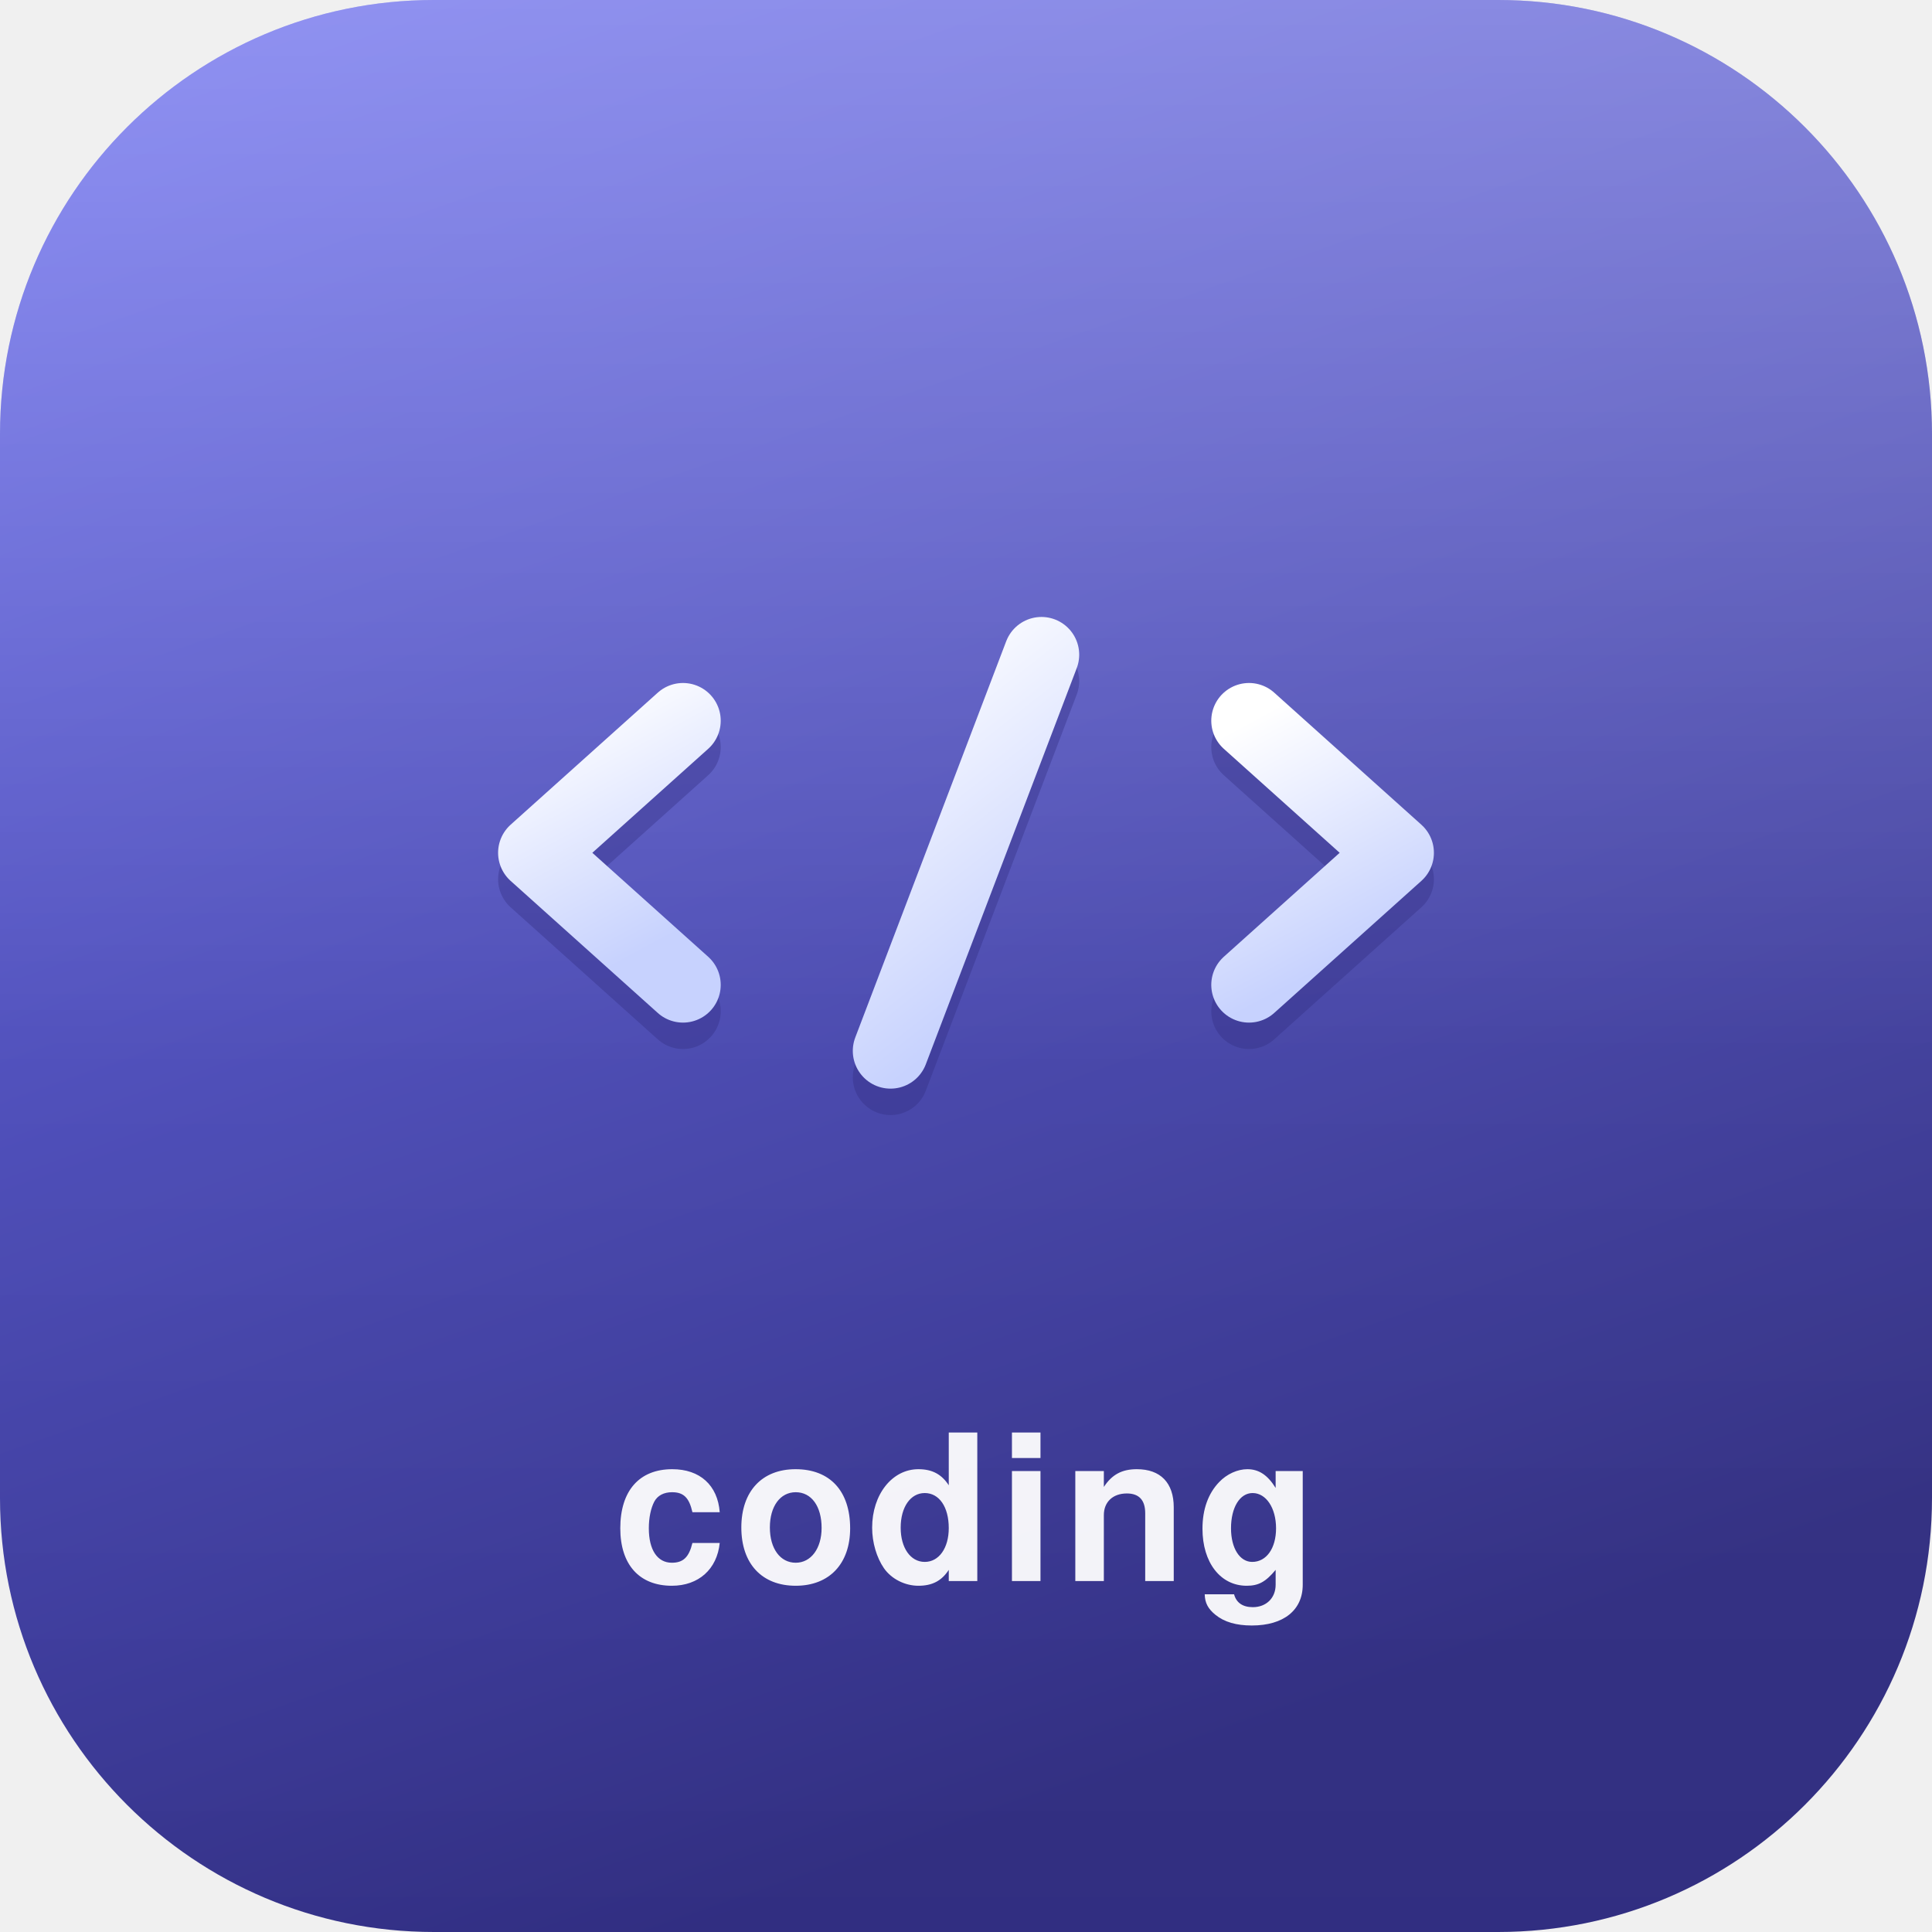
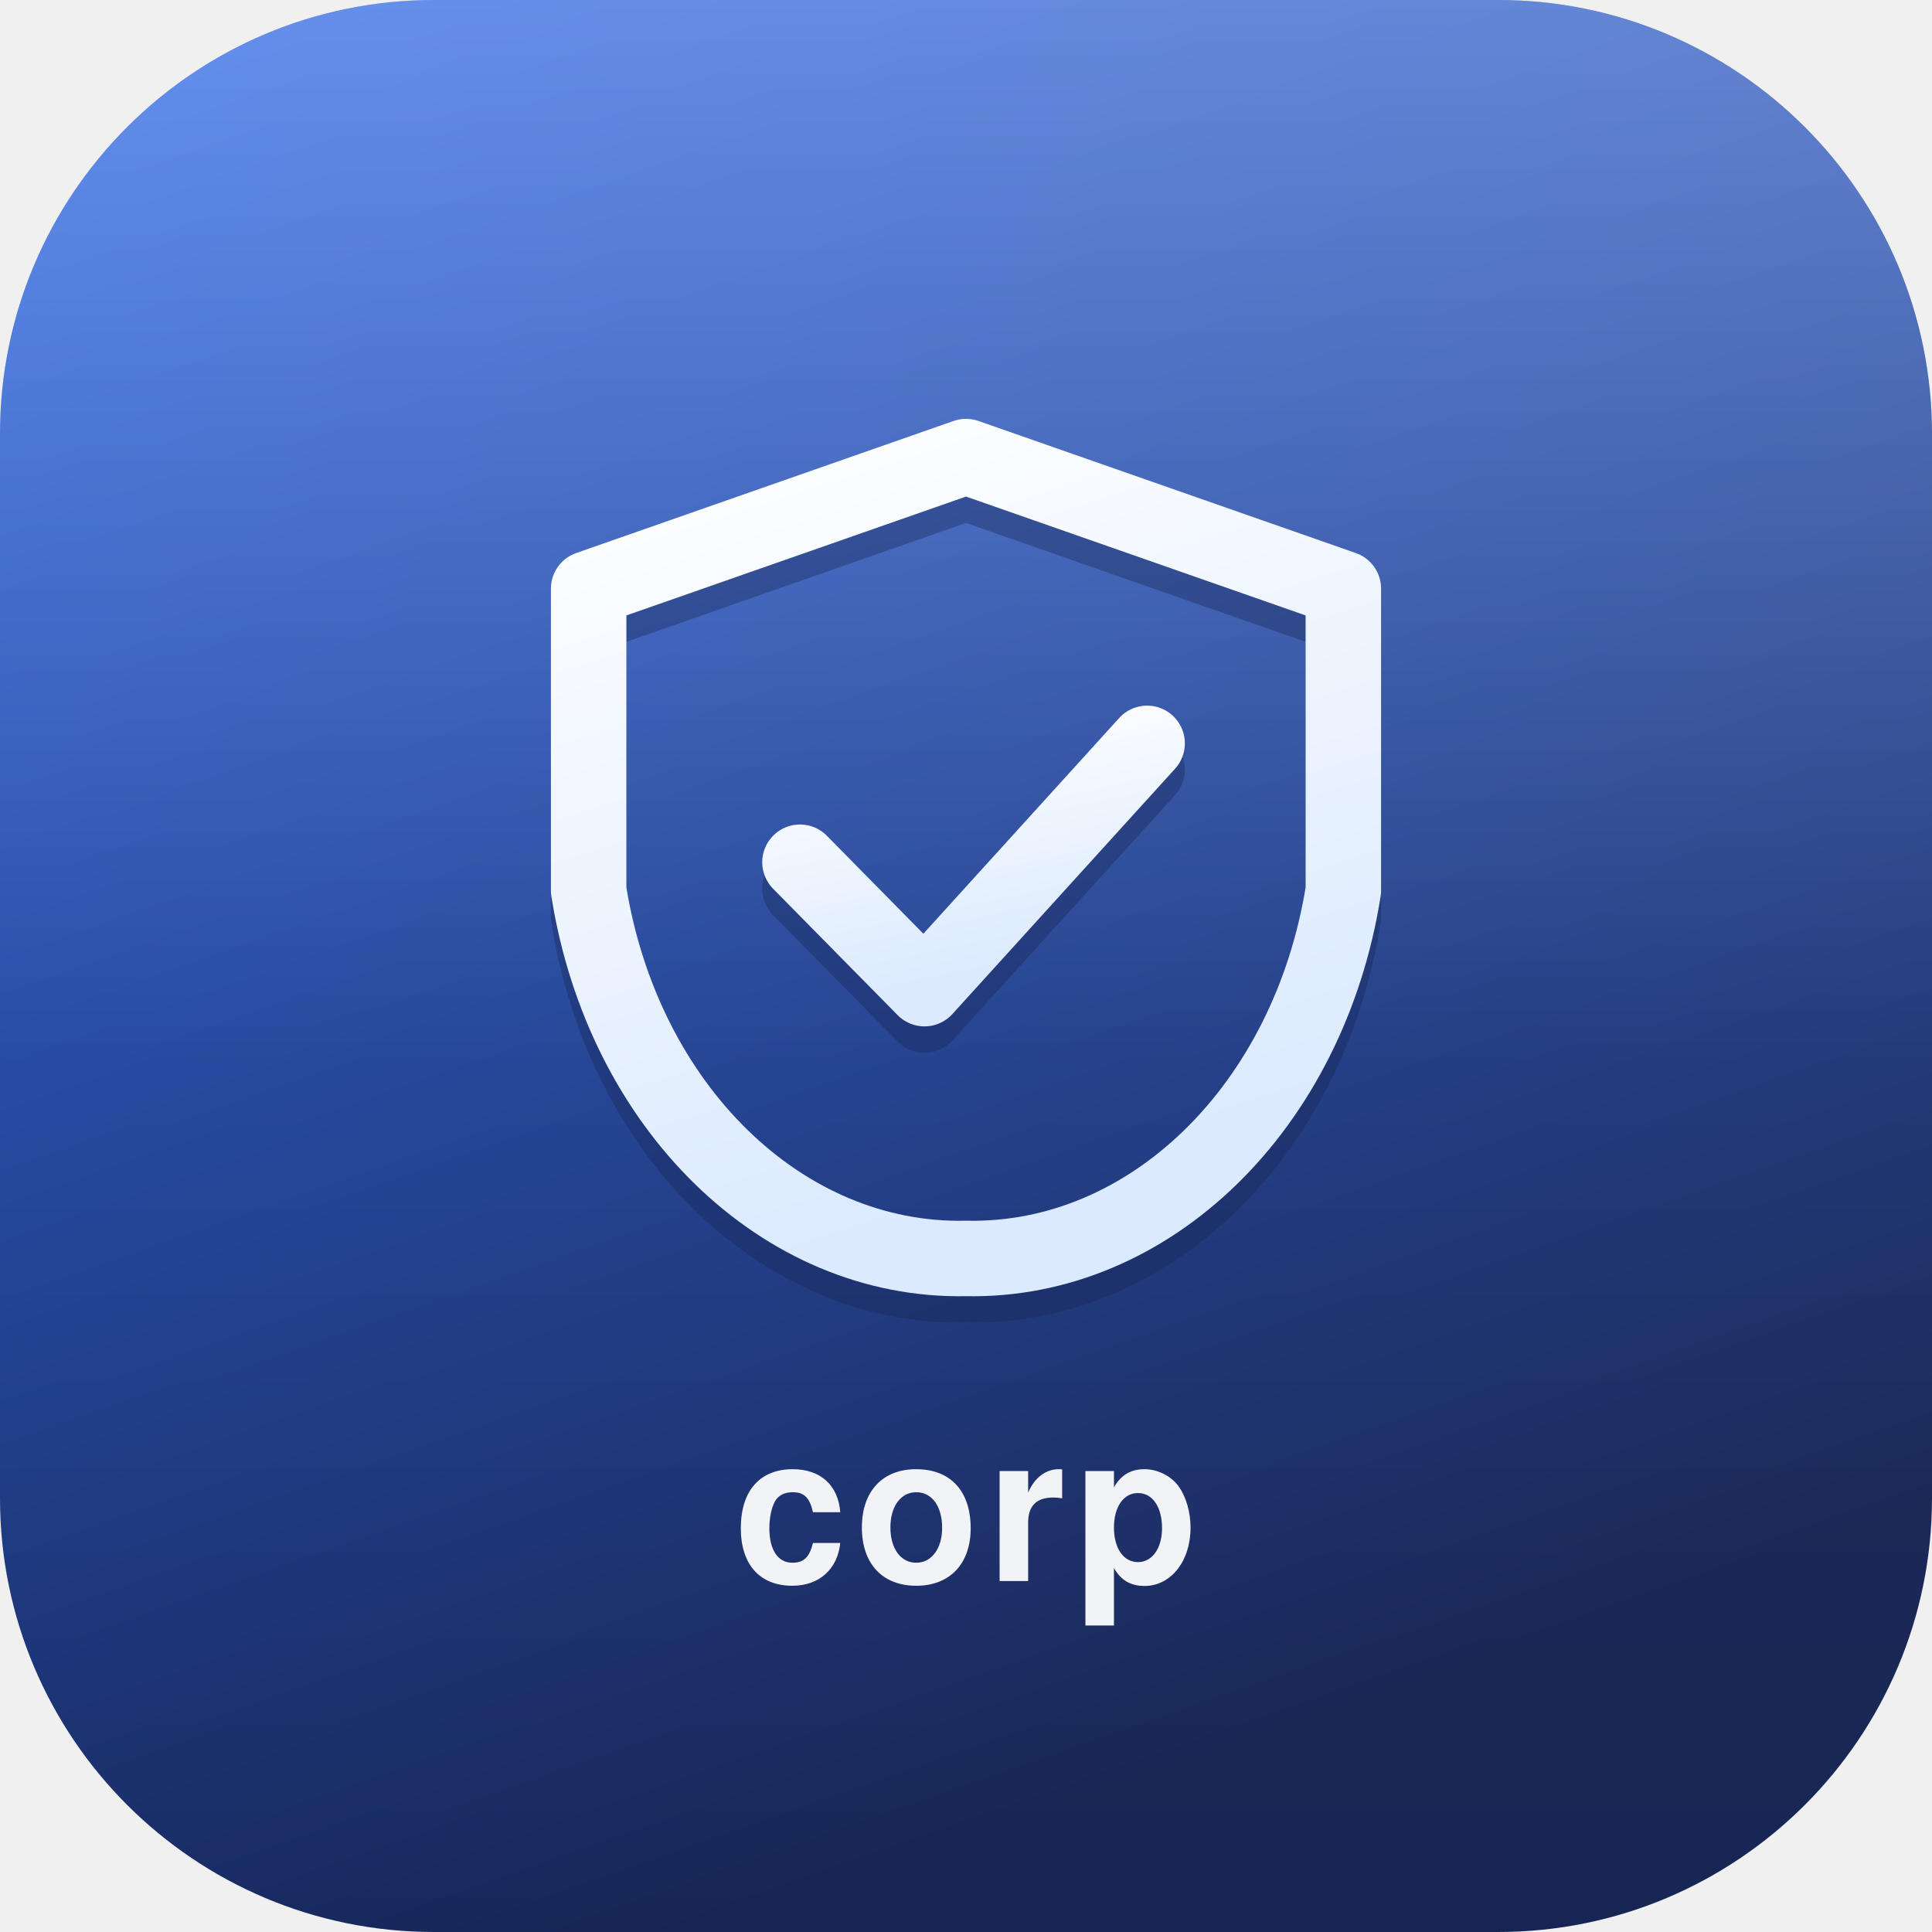
<svg xmlns="http://www.w3.org/2000/svg" width="1024" height="1024" viewBox="0 0 1024 1024">
  <defs>
    <linearGradient id="bg" x1="0" y1="0" x2="0.35" y2="1">
-       <stop offset="0" stop-color="#6366F1" />
-       <stop offset="1" stop-color="#312E81" />
+       <stop offset="0" stop-color="#2563EB" />
+       <stop offset="1" stop-color="#172554" />
    </linearGradient>
    <linearGradient id="sheen" x1="0" y1="0" x2="0" y2="1">
      <stop offset="0" stop-color="#FFFFFF" stop-opacity="0.30" />
      <stop offset="0.55" stop-color="#FFFFFF" stop-opacity="0.04" />
      <stop offset="1" stop-color="#FFFFFF" stop-opacity="0" />
    </linearGradient>
    <linearGradient id="ink" x1="0" y1="0" x2="0.3" y2="1">
      <stop offset="0" stop-color="#FFFFFF" />
-       <stop offset="1" stop-color="#C7D2FE" />
+       <stop offset="1" stop-color="#DBEAFE" />
    </linearGradient>
  </defs>
  <rect width="1024" height="1024" rx="230" fill="url(#bg)" />
  <rect width="1024" height="1024" rx="230" fill="url(#sheen)" />
  <g transform="translate(512,452)" fill="none" stroke-width="40" stroke-linecap="round" stroke-linejoin="round">
-     <g stroke="#312E81" opacity="0.38" transform="translate(0,14)">
-       <polyline points="-150,-70 -228,0 -150,70" />
-       <line x1="-40" y1="105" x2="40" y2="-105" />
-       <polyline points="150,-70 228,0 150,70" />
+     <g stroke="#172554" opacity="0.38" transform="translate(0,14)">
+       <path d="M0,-210 L200,-140 L200,20 A200,240 0 0 1 0,215                A200,240 0 0 1 -200,20 L-200,-140 Z" />
+       <polyline points="-88,5 -22,72 96,-58" />
    </g>
    <g stroke="url(#ink)">
-       <polyline points="-150,-70 -228,0 -150,70" />
-       <line x1="-40" y1="105" x2="40" y2="-105" />
-       <polyline points="150,-70 228,0 150,70" />
+       <path d="M0,-210 L200,-140 L200,20 A200,240 0 0 1 0,215                A200,240 0 0 1 -200,20 L-200,-140 Z" />
+       <polyline points="-88,5 -22,72 96,-58" />
    </g>
  </g>
-   <text x="512" y="838" text-anchor="middle" font-family="Helvetica Neue, Helvetica, Arial, sans-serif" font-size="108" font-weight="600" letter-spacing="4" fill="#FFFFFF" fill-opacity="0.94">coding</text>
+   <text x="512" y="838" text-anchor="middle" font-family="Helvetica Neue, Helvetica, Arial, sans-serif" font-size="108" font-weight="600" letter-spacing="4" fill="#FFFFFF" fill-opacity="0.94">corp</text>
</svg>
